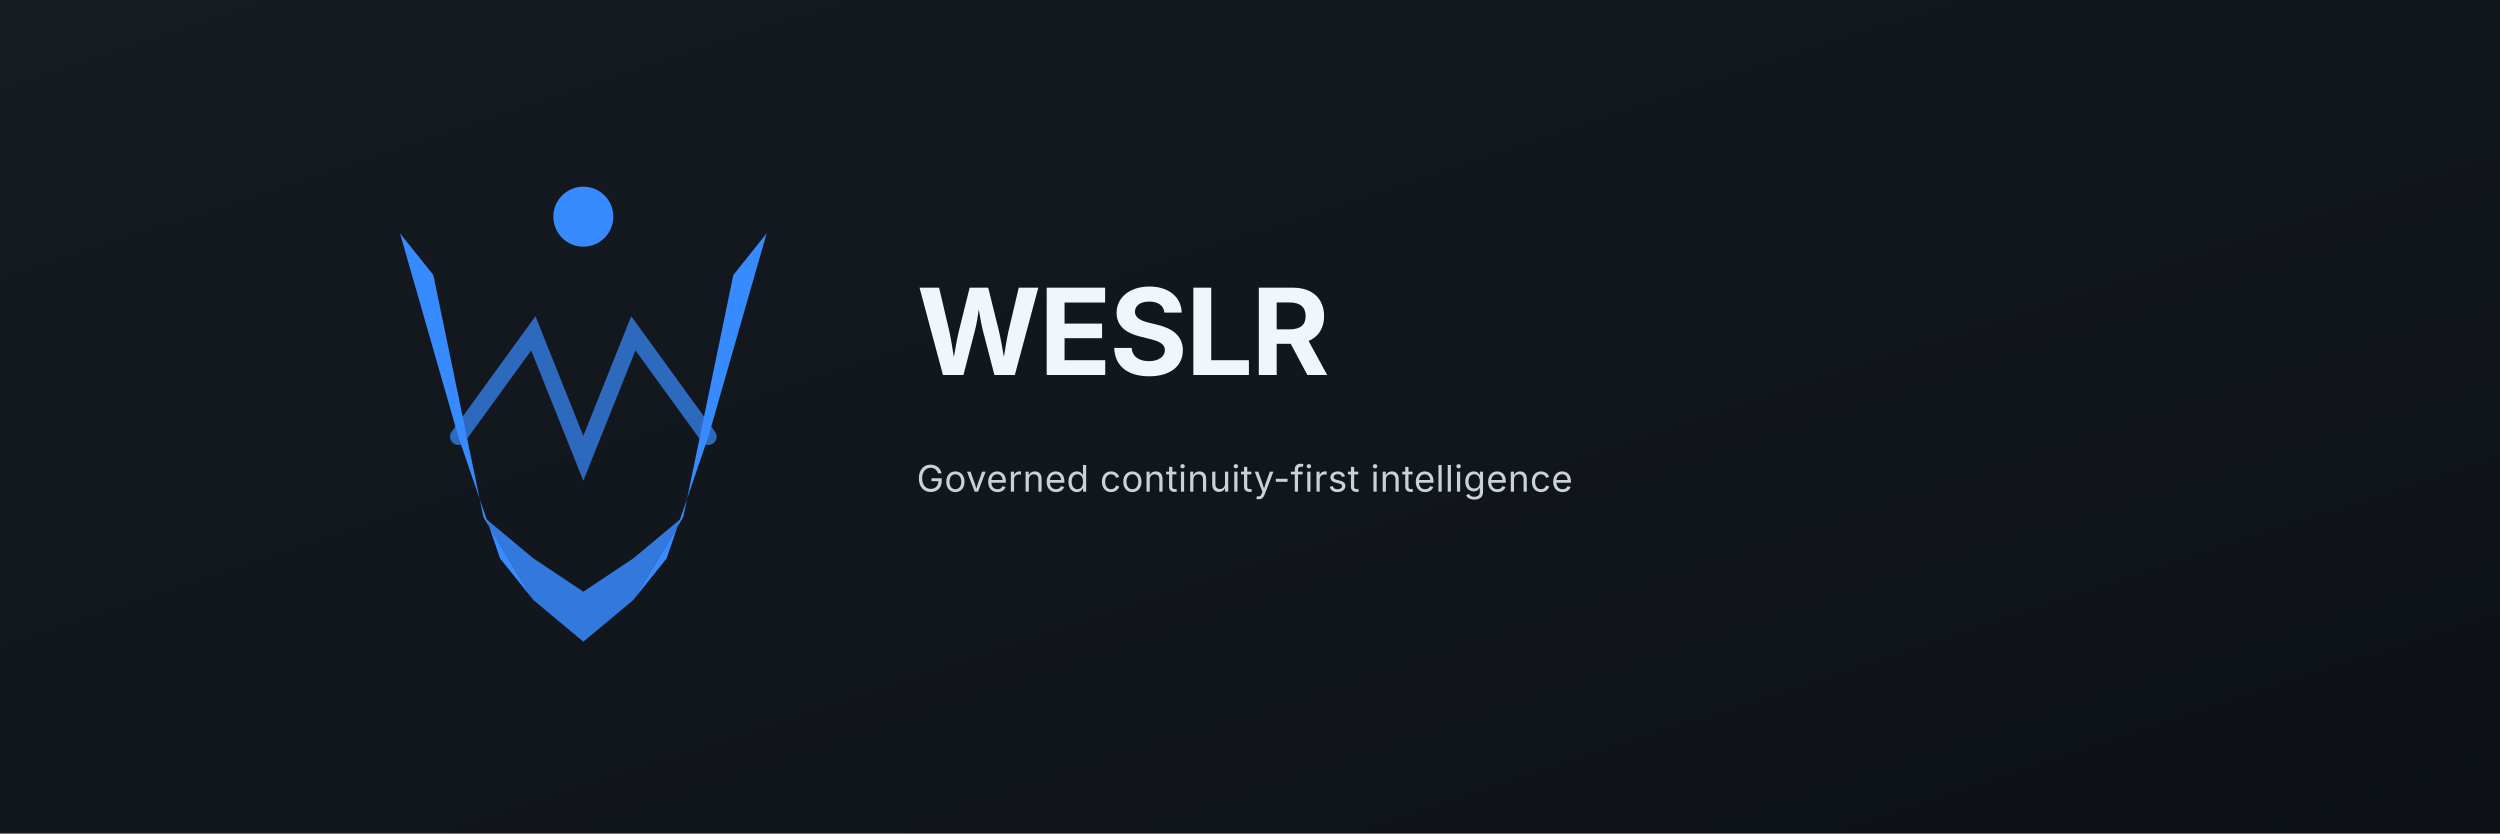
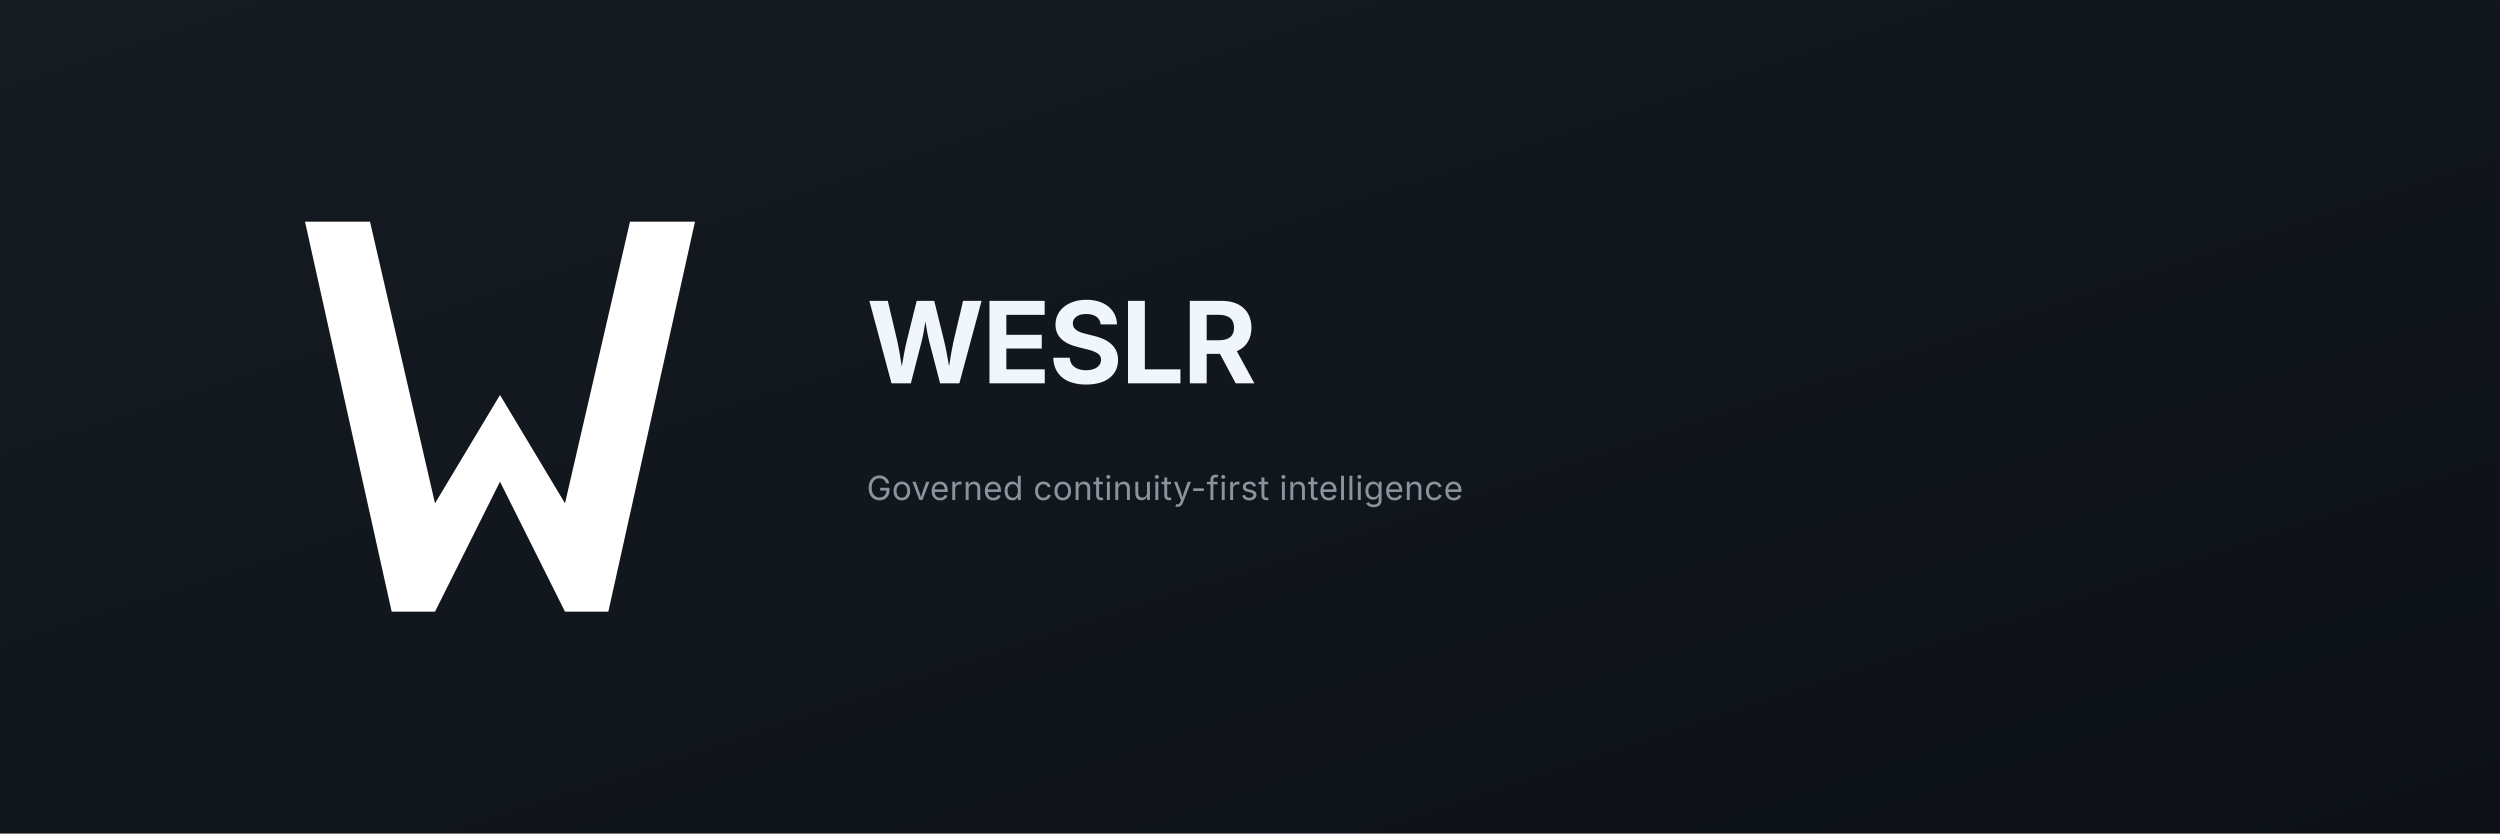
<svg xmlns="http://www.w3.org/2000/svg" viewBox="0 0 1500 500">
  <rect width="1500" height="500" fill="#0D1117" />
  <defs>
    <linearGradient id="bgGradient" x1="0%" y1="0%" x2="100%" y2="100%">
      <stop offset="0%" style="stop-color:#161B22;stop-opacity:1" />
      <stop offset="100%" style="stop-color:#0D1117;stop-opacity:1" />
    </linearGradient>
  </defs>
  <rect width="1500" height="500" fill="url(#bgGradient)" />
-   <g transform="translate(350, 250)">
-     <path d="M-110,-110 L-90,-85 L-60,60 L-30,110 L-50,85 L-75,12 Z" fill="#388BFF" />
-     <path d="M110,-110 L90,-85 L60,60 L30,110 L50,85 L75,12 Z" fill="#388BFF" />
-     <path d="M-60,60 L-30,110 L0,135 L30,110 L60,60 L30,85 L0,105 L-30,85 Z" fill="#388BFF" opacity="0.85" />
-     <path d="M-75,12 L-30,-50 L0,25 L30,-50 L75,12" stroke="#388BFF" stroke-width="10" stroke-linecap="round" fill="none" opacity="0.7" />
-     <circle cx="0" cy="-120" r="18" fill="#388BFF" />
+   <g transform="translate(300, 250) scale(0.65)">
+     <path d="M-180,-180 L-120,-180 L-60,80 L0,-20 L60,80 L120,-180 L180,-180 L100,180 L60,180 L0,60 L-60,180 L-100,180 Z" fill="#FFFFFF" />
  </g>
-   <g transform="translate(550, 250)">
-     <text x="0" y="-25" font-family="Inter, -apple-system, BlinkMacSystemFont, sans-serif" font-size="72" font-weight="700" fill="#F0F6FC" letter-spacing="-0.02em">WESLR</text>
-     <text x="0" y="45" font-family="Inter, -apple-system, BlinkMacSystemFont, sans-serif" font-size="22" font-weight="400" fill="#C9D1D9" letter-spacing="0.01em">Governed continuity-first intelligence</text>
+   <g transform="translate(520, 250)">
+     <text x="0" y="-20" font-family="Inter, -apple-system, BlinkMacSystemFont, sans-serif" font-size="68" font-weight="700" fill="#F0F6FC" letter-spacing="-0.02em">WESLR</text>
+     <text x="0" y="50" font-family="Inter, -apple-system, BlinkMacSystemFont, sans-serif" font-size="20" font-weight="400" fill="#8B949E" letter-spacing="0.01em">Governed continuity-first intelligence</text>
  </g>
</svg>
